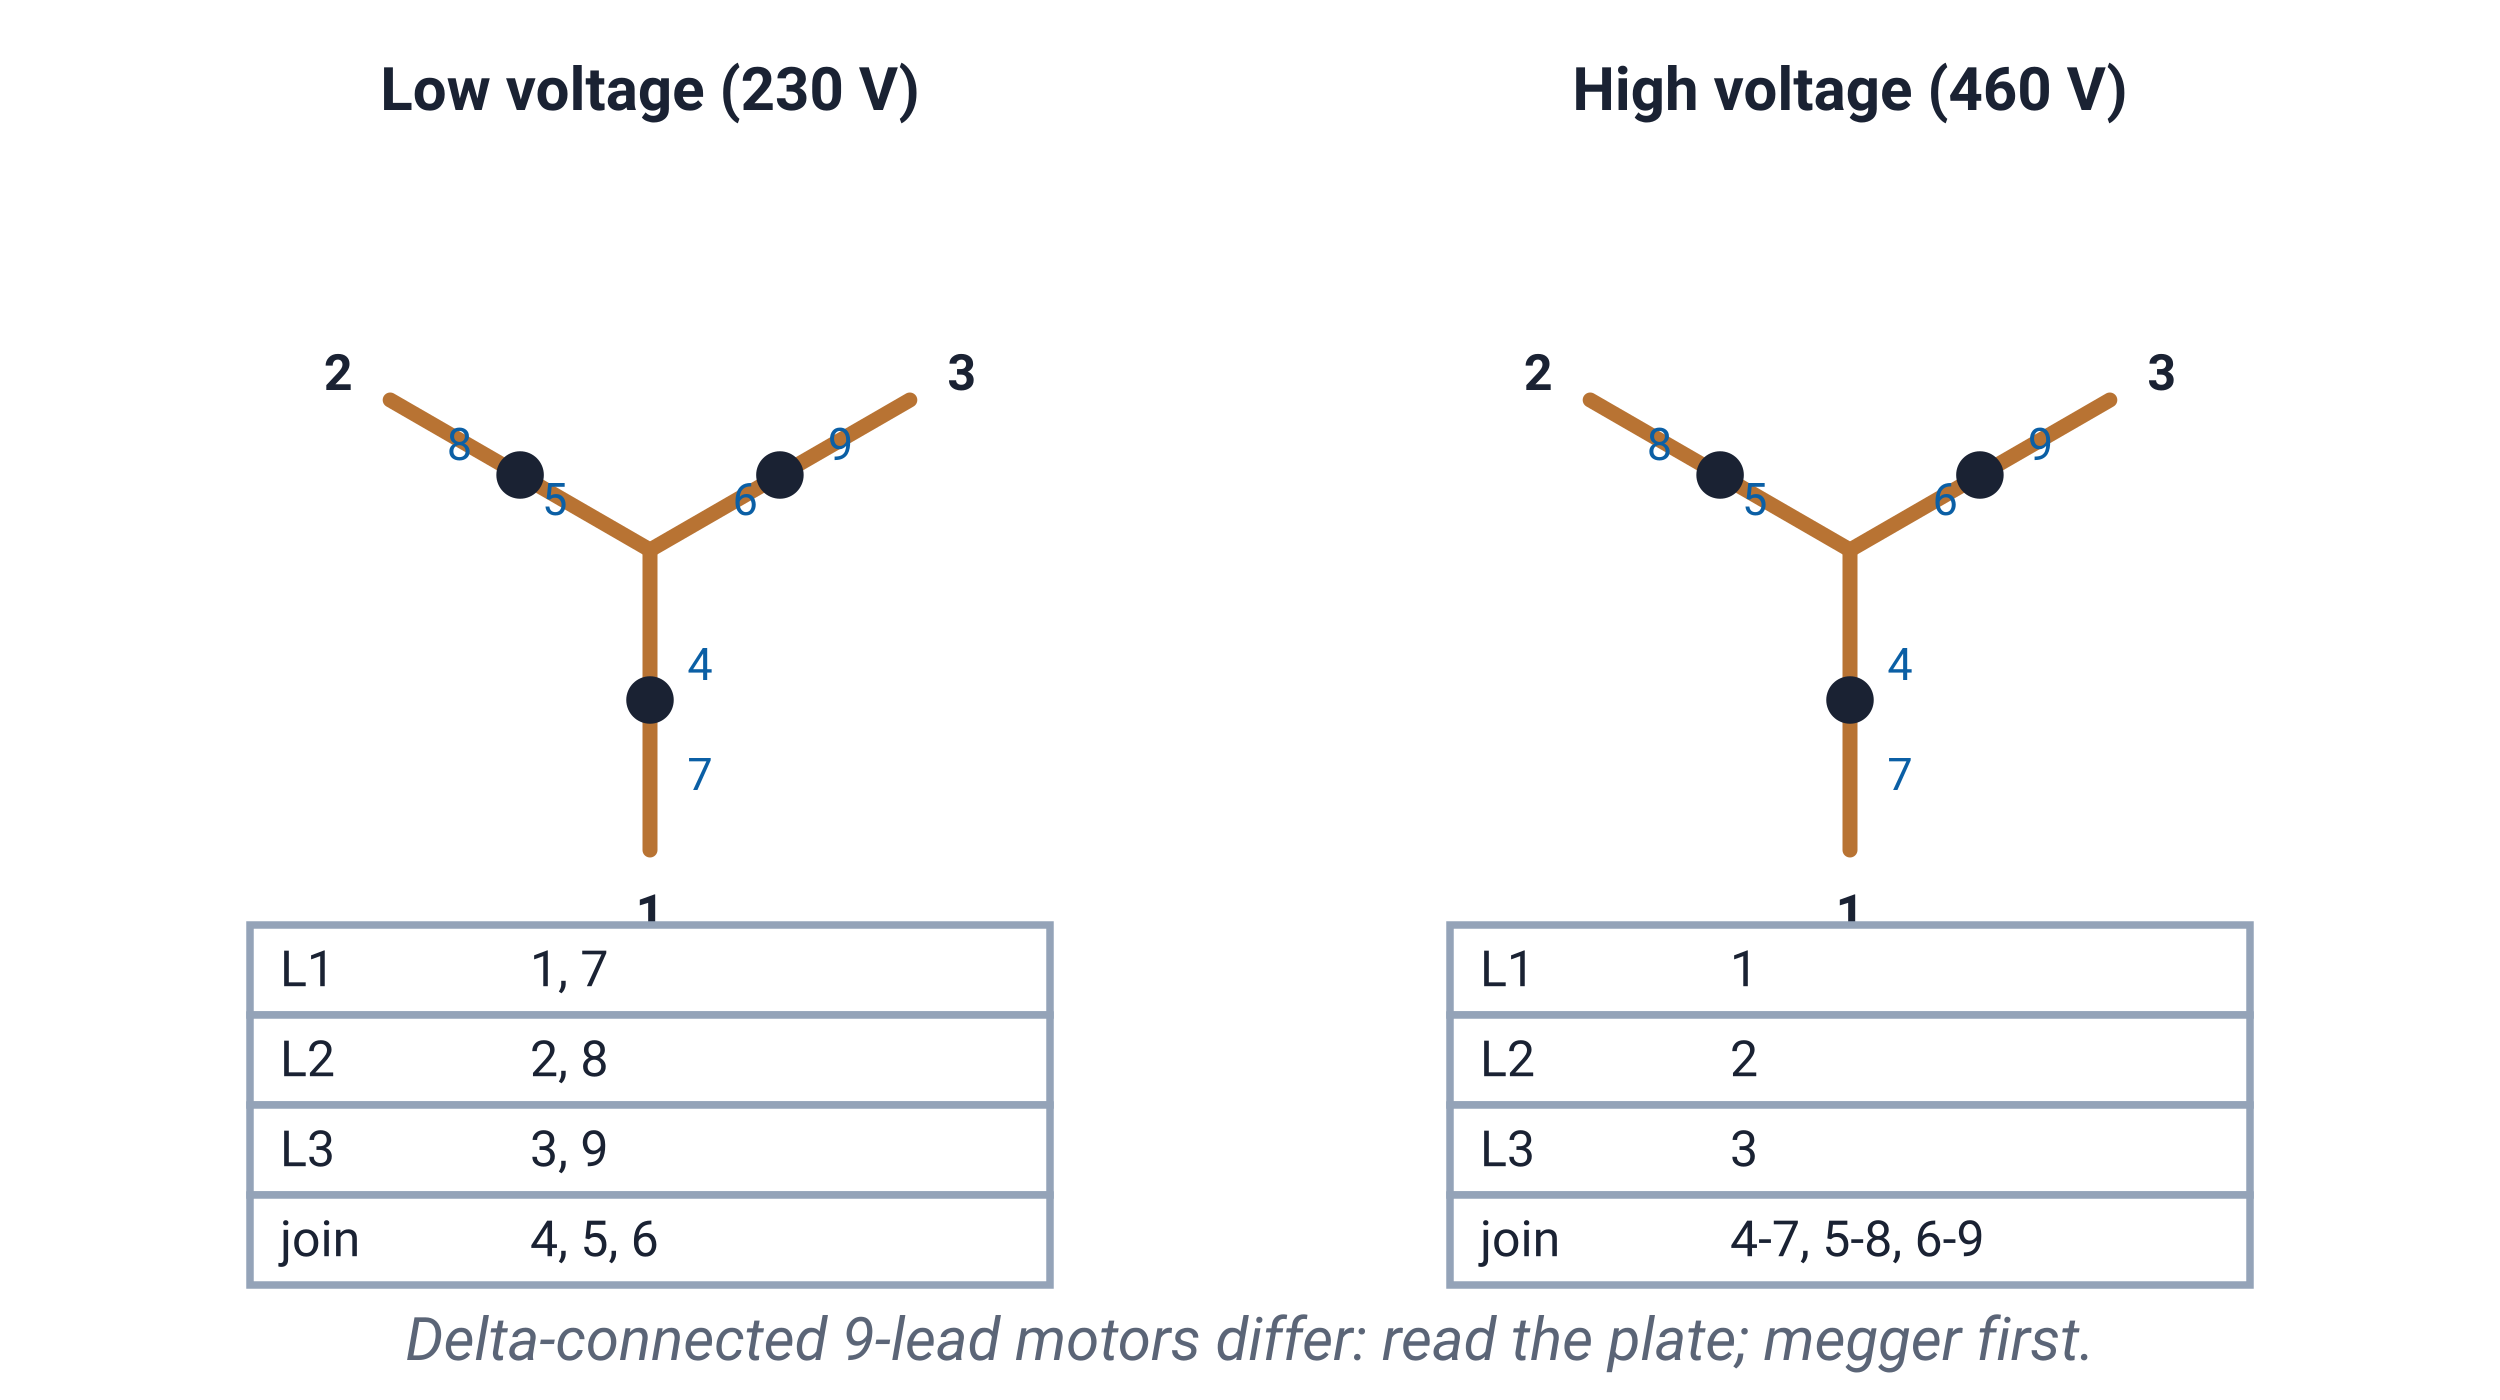
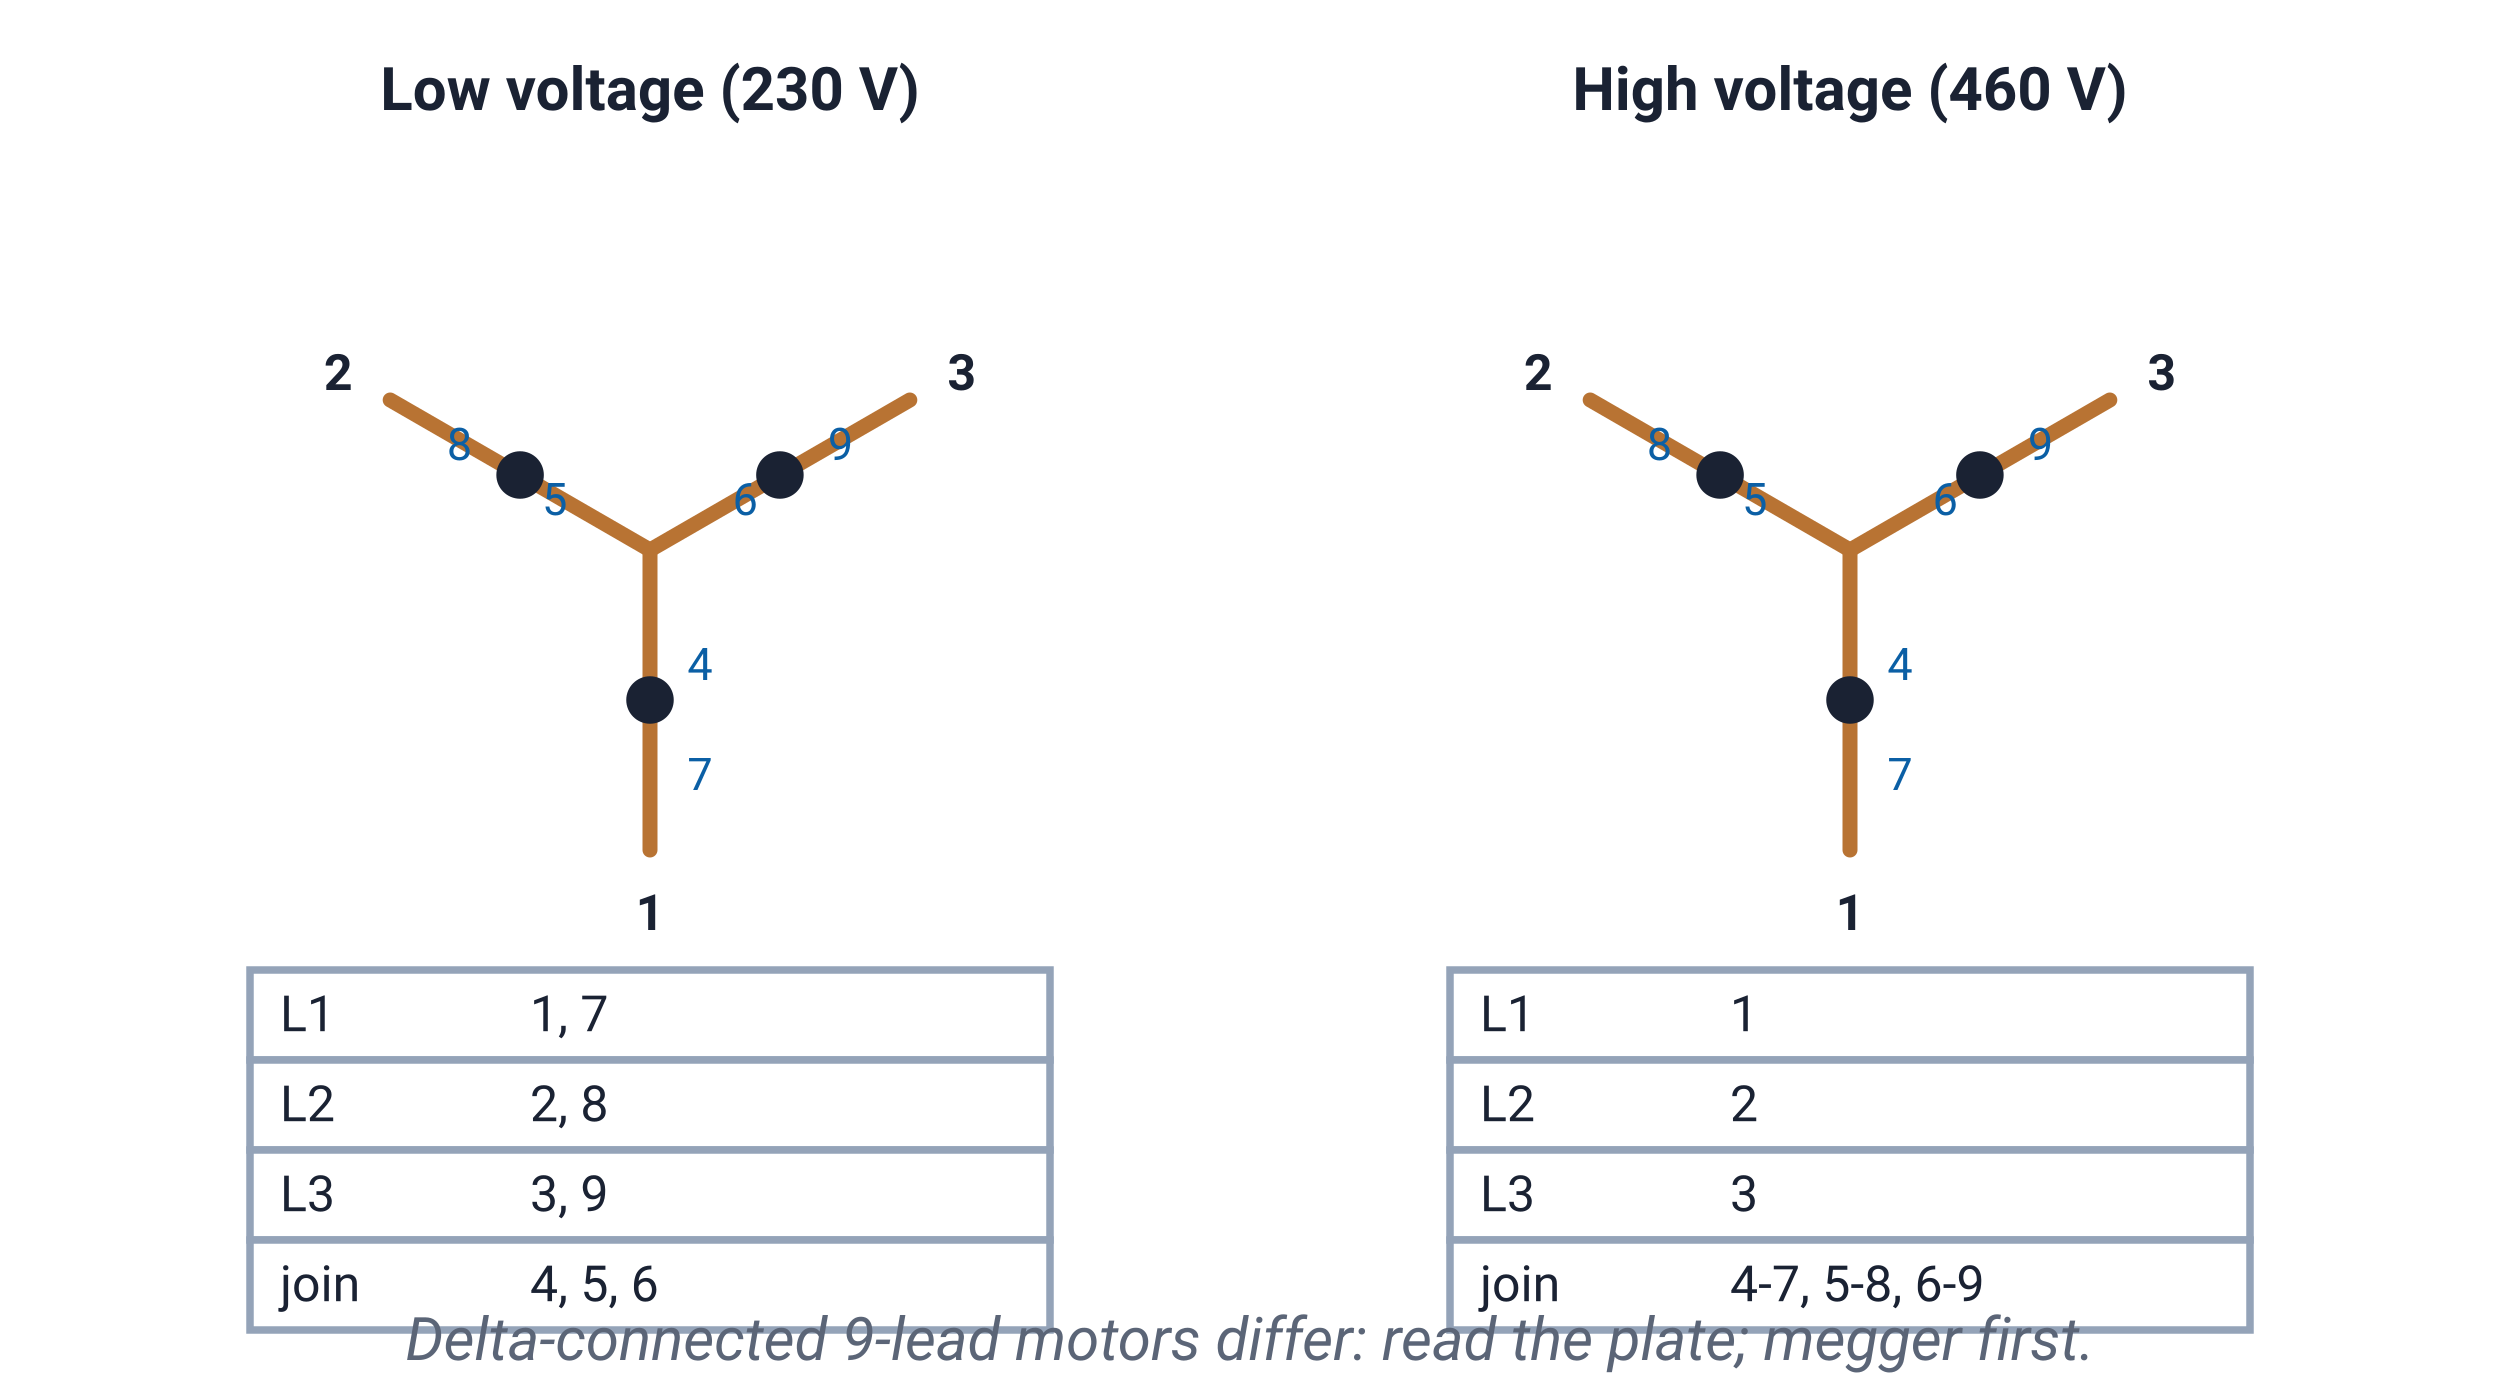
<svg xmlns="http://www.w3.org/2000/svg" viewBox="0 0 500 280" width="500" height="280" font-family="system-ui, -apple-system, Segoe UI, Roboto, Helvetica, Arial, sans-serif" font-size="13" fill="#1a2233">
  <defs>
    <marker id="arr" viewBox="0 0 10 10" refX="9" refY="5" markerWidth="7" markerHeight="7" orient="auto-start-reverse">
      <path d="M0,0 L10,5 L0,10 z" fill="context-stroke" />
    </marker>
    <marker id="dot" viewBox="0 0 10 10" refX="5" refY="5" markerWidth="5" markerHeight="5">
      <circle cx="5" cy="5" r="4" fill="context-stroke" />
    </marker>
    <pattern id="hatch" width="7" height="7" patternUnits="userSpaceOnUse" patternTransform="rotate(45)">
      <line x1="0" y1="0" x2="0" y2="7" stroke="#64748b" stroke-width="1.2" />
    </pattern>
    <pattern id="hatch2" width="7" height="7" patternUnits="userSpaceOnUse" patternTransform="rotate(-45)">
      <line x1="0" y1="0" x2="0" y2="7" stroke="#0b5fa5" stroke-width="1.2" />
    </pattern>
    <pattern id="dots" width="6" height="6" patternUnits="userSpaceOnUse">
      <circle cx="3" cy="3" r="1" fill="#64748b" />
    </pattern>
  </defs>
  <rect width="500" height="280" fill="#ffffff" />
  <text x="130" y="22" font-size="12" text-anchor="middle" font-weight="700" fill="#1a2233">Low voltage (230 V)</text>
  <line x1="130" y1="110" x2="130" y2="170" stroke="#b87333" stroke-width="3" stroke-linecap="round" />
  <circle cx="130" cy="140" r="4" fill="#1a2233" stroke="#1a2233" stroke-width="1.5" />
  <text x="130" y="186" font-size="10" text-anchor="middle" font-weight="700" fill="#1a2233">1</text>
  <text x="140" y="136" font-size="9" text-anchor="middle" fill="#0b5fa5">4</text>
  <text x="140" y="158" font-size="9" text-anchor="middle" fill="#0b5fa5">7</text>
  <line x1="130" y1="110" x2="78.038" y2="80" stroke="#b87333" stroke-width="3" stroke-linecap="round" />
  <circle cx="104.019" cy="95" r="4" fill="#1a2233" stroke="#1a2233" stroke-width="1.5" />
  <text x="67.646" y="78" font-size="10" text-anchor="middle" font-weight="700" fill="#1a2233">2</text>
  <text x="110.947" y="103" font-size="9" text-anchor="middle" fill="#0b5fa5">5</text>
  <text x="91.895" y="92" font-size="9" text-anchor="middle" fill="#0b5fa5">8</text>
  <line x1="130" y1="110" x2="181.962" y2="80" stroke="#b87333" stroke-width="3" stroke-linecap="round" />
  <circle cx="155.981" cy="95" r="4" fill="#1a2233" stroke="#1a2233" stroke-width="1.5" />
  <text x="192.354" y="78" font-size="10" text-anchor="middle" font-weight="700" fill="#1a2233">3</text>
  <text x="149.053" y="103" font-size="9" text-anchor="middle" fill="#0b5fa5">6</text>
  <text x="168.105" y="92" font-size="9" text-anchor="middle" fill="#0b5fa5">9</text>
-   <rect x="50" y="185" width="160" height="18" fill="#ffffff" stroke="#94a3b8" stroke-width="1.5" />
-   <text x="56" y="197.24" font-size="10" text-anchor="start" fill="#1a2233">L1</text>
-   <text x="106" y="197.24" font-size="10" text-anchor="start" fill="#1a2233">1, 7</text>
-   <rect x="50" y="203" width="160" height="18" fill="#ffffff" stroke="#94a3b8" stroke-width="1.5" />
-   <text x="56" y="215.24" font-size="10" text-anchor="start" fill="#1a2233">L2</text>
-   <text x="106" y="215.24" font-size="10" text-anchor="start" fill="#1a2233">2, 8</text>
-   <rect x="50" y="221" width="160" height="18" fill="#ffffff" stroke="#94a3b8" stroke-width="1.5" />
-   <text x="56" y="233.24" font-size="10" text-anchor="start" fill="#1a2233">L3</text>
-   <text x="106" y="233.24" font-size="10" text-anchor="start" fill="#1a2233">3, 9</text>
-   <rect x="50" y="239" width="160" height="18" fill="#ffffff" stroke="#94a3b8" stroke-width="1.5" />
-   <text x="56" y="251.24" font-size="10" text-anchor="start" fill="#1a2233">join</text>
-   <text x="106" y="251.24" font-size="10" text-anchor="start" fill="#1a2233">4, 5, 6</text>
+   <rect x="50" y="194" width="160" height="18" fill="#ffffff" stroke="#94a3b8" stroke-width="1.5" />
+   <text x="56" y="206.24" font-size="10" text-anchor="start" fill="#1a2233">L1</text>
+   <text x="106" y="206.24" font-size="10" text-anchor="start" fill="#1a2233">1, 7</text>
+   <rect x="50" y="212" width="160" height="18" fill="#ffffff" stroke="#94a3b8" stroke-width="1.5" />
+   <text x="56" y="224.24" font-size="10" text-anchor="start" fill="#1a2233">L2</text>
+   <text x="106" y="224.24" font-size="10" text-anchor="start" fill="#1a2233">2, 8</text>
+   <rect x="50" y="230" width="160" height="18" fill="#ffffff" stroke="#94a3b8" stroke-width="1.5" />
+   <text x="56" y="242.24" font-size="10" text-anchor="start" fill="#1a2233">L3</text>
+   <text x="106" y="242.24" font-size="10" text-anchor="start" fill="#1a2233">3, 9</text>
+   <rect x="50" y="248" width="160" height="18" fill="#ffffff" stroke="#94a3b8" stroke-width="1.5" />
+   <text x="56" y="260.24" font-size="10" text-anchor="start" fill="#1a2233">join</text>
+   <text x="106" y="260.24" font-size="10" text-anchor="start" fill="#1a2233">4, 5, 6</text>
  <text x="370" y="22" font-size="12" text-anchor="middle" font-weight="700" fill="#1a2233">High voltage (460 V)</text>
  <line x1="370" y1="110" x2="370" y2="170" stroke="#b87333" stroke-width="3" stroke-linecap="round" />
  <circle cx="370" cy="140" r="4" fill="#1a2233" stroke="#1a2233" stroke-width="1.5" />
  <text x="370" y="186" font-size="10" text-anchor="middle" font-weight="700" fill="#1a2233">1</text>
  <text x="380" y="136" font-size="9" text-anchor="middle" fill="#0b5fa5">4</text>
  <text x="380" y="158" font-size="9" text-anchor="middle" fill="#0b5fa5">7</text>
  <line x1="370" y1="110" x2="318.038" y2="80" stroke="#b87333" stroke-width="3" stroke-linecap="round" />
  <circle cx="344.019" cy="95" r="4" fill="#1a2233" stroke="#1a2233" stroke-width="1.5" />
  <text x="307.646" y="78" font-size="10" text-anchor="middle" font-weight="700" fill="#1a2233">2</text>
  <text x="350.947" y="103" font-size="9" text-anchor="middle" fill="#0b5fa5">5</text>
  <text x="331.895" y="92" font-size="9" text-anchor="middle" fill="#0b5fa5">8</text>
  <line x1="370" y1="110" x2="421.962" y2="80" stroke="#b87333" stroke-width="3" stroke-linecap="round" />
  <circle cx="395.981" cy="95" r="4" fill="#1a2233" stroke="#1a2233" stroke-width="1.5" />
  <text x="432.354" y="78" font-size="10" text-anchor="middle" font-weight="700" fill="#1a2233">3</text>
  <text x="389.053" y="103" font-size="9" text-anchor="middle" fill="#0b5fa5">6</text>
  <text x="408.105" y="92" font-size="9" text-anchor="middle" fill="#0b5fa5">9</text>
-   <rect x="290" y="185" width="160" height="18" fill="#ffffff" stroke="#94a3b8" stroke-width="1.5" />
-   <text x="296" y="197.24" font-size="10" text-anchor="start" fill="#1a2233">L1</text>
-   <text x="346" y="197.24" font-size="10" text-anchor="start" fill="#1a2233">1</text>
-   <rect x="290" y="203" width="160" height="18" fill="#ffffff" stroke="#94a3b8" stroke-width="1.5" />
-   <text x="296" y="215.24" font-size="10" text-anchor="start" fill="#1a2233">L2</text>
-   <text x="346" y="215.24" font-size="10" text-anchor="start" fill="#1a2233">2</text>
-   <rect x="290" y="221" width="160" height="18" fill="#ffffff" stroke="#94a3b8" stroke-width="1.5" />
-   <text x="296" y="233.24" font-size="10" text-anchor="start" fill="#1a2233">L3</text>
-   <text x="346" y="233.24" font-size="10" text-anchor="start" fill="#1a2233">3</text>
-   <rect x="290" y="239" width="160" height="18" fill="#ffffff" stroke="#94a3b8" stroke-width="1.5" />
-   <text x="296" y="251.24" font-size="10" text-anchor="start" fill="#1a2233">join</text>
-   <text x="346" y="251.24" font-size="10" text-anchor="start" fill="#1a2233">4-7, 5-8, 6-9</text>
+   <rect x="290" y="194" width="160" height="18" fill="#ffffff" stroke="#94a3b8" stroke-width="1.5" />
+   <text x="296" y="206.24" font-size="10" text-anchor="start" fill="#1a2233">L1</text>
+   <text x="346" y="206.24" font-size="10" text-anchor="start" fill="#1a2233">1</text>
+   <rect x="290" y="212" width="160" height="18" fill="#ffffff" stroke="#94a3b8" stroke-width="1.5" />
+   <text x="296" y="224.24" font-size="10" text-anchor="start" fill="#1a2233">L2</text>
+   <text x="346" y="224.24" font-size="10" text-anchor="start" fill="#1a2233">2</text>
+   <rect x="290" y="230" width="160" height="18" fill="#ffffff" stroke="#94a3b8" stroke-width="1.5" />
+   <text x="296" y="242.24" font-size="10" text-anchor="start" fill="#1a2233">L3</text>
+   <text x="346" y="242.24" font-size="10" text-anchor="start" fill="#1a2233">3</text>
+   <rect x="290" y="248" width="160" height="18" fill="#ffffff" stroke="#94a3b8" stroke-width="1.5" />
+   <text x="296" y="260.24" font-size="10" text-anchor="start" fill="#1a2233">join</text>
+   <text x="346" y="260.24" font-size="10" text-anchor="start" fill="#1a2233">4-7, 5-8, 6-9</text>
  <text x="250" y="272" font-size="12" text-anchor="middle" fill="#5b6577" font-style="italic">Delta-connected 9-lead motors differ: read the plate; megger first.</text>
</svg>
